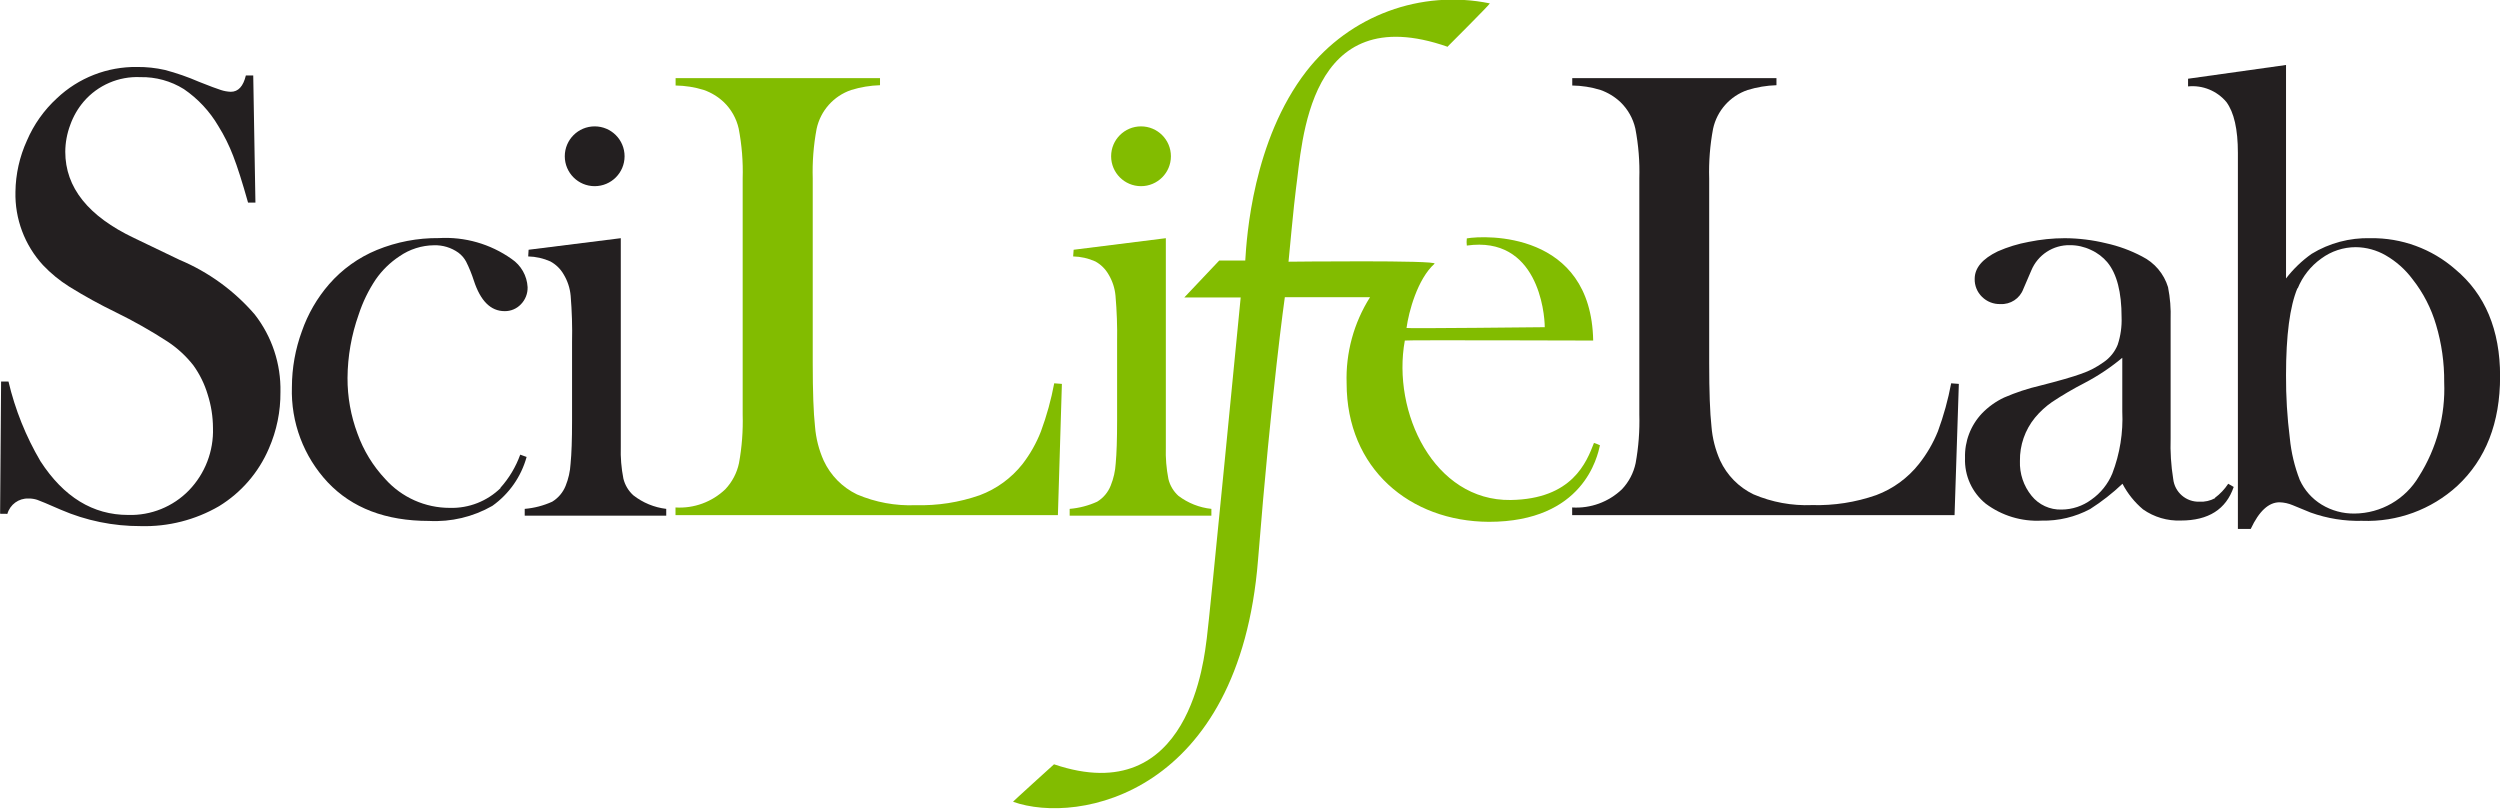
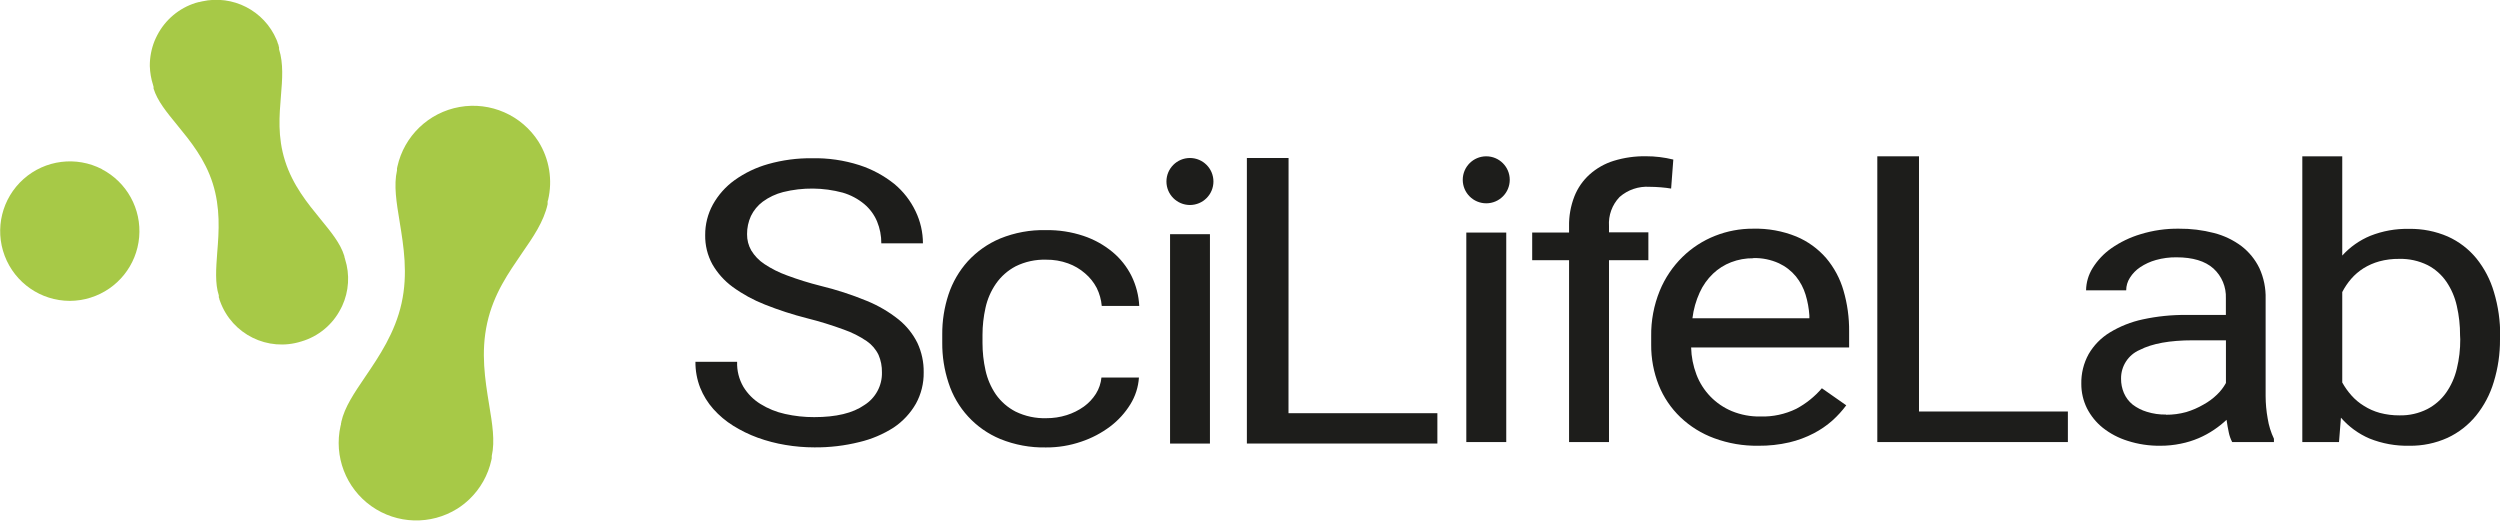
- <svg xmlns="http://www.w3.org/2000/svg" viewBox="0 0 250.85 81.1">
+ <svg xmlns="http://www.w3.org/2000/svg" viewBox="0 0 400 83.34">
  <defs>
-     <style>.a{fill:#231f20;}.b{fill:#82bc00;}</style>
+     <style>.a{fill:#1d1d1b;}.b{fill:#a7c947;}</style>
  </defs>
-   <path class="a" d="M211.57,58.35,212,45.18l-.77-.06a29.91,29.91,0,0,1-1.33,4.82A13.21,13.21,0,0,1,208,53.21a9.89,9.89,0,0,1-4.29,3.13,18,18,0,0,1-6.44,1,13.55,13.55,0,0,1-5.88-1.08,7.08,7.08,0,0,1-3.34-3.39,10.37,10.37,0,0,1-.87-3.41q-.23-2.09-.23-6.36V24.58a23.24,23.24,0,0,1,.39-5,5.29,5.29,0,0,1,3.47-3.89,11,11,0,0,1,2.89-.48V14.5H173.21v.74a10,10,0,0,1,2.84.45,5.67,5.67,0,0,1,2,1.22,5.32,5.32,0,0,1,1.49,2.65,22.9,22.9,0,0,1,.4,5V48.26a23.4,23.4,0,0,1-.37,4.87,5.45,5.45,0,0,1-1.37,2.62,6.64,6.64,0,0,1-5,1.83v.77Z" transform="translate(-15.45 -6.66)" />
-   <path class="a" d="M228.4,47.94a15.39,15.39,0,0,1-1,6.23,6,6,0,0,1-2.1,2.62,5.06,5.06,0,0,1-3,1,3.71,3.71,0,0,1-3-1.38,5.23,5.23,0,0,1-1.17-3.5,6.69,6.69,0,0,1,1.51-4.34A8.56,8.56,0,0,1,221.35,47a33.74,33.74,0,0,1,3.24-1.9,21.38,21.38,0,0,0,3.81-2.54Zm9.3,8.71a2.92,2.92,0,0,1-1.56.35,2.56,2.56,0,0,1-2.63-2.28,21.41,21.41,0,0,1-.26-4.11V38.72a14.15,14.15,0,0,0-.26-3.25,5.11,5.11,0,0,0-2.61-3.08,14.32,14.32,0,0,0-3.6-1.32,17.91,17.91,0,0,0-4.15-.51,18.41,18.41,0,0,0-3.62.37,14,14,0,0,0-3.1.95q-2.32,1.12-2.32,2.76a2.43,2.43,0,0,0,.74,1.81,2.51,2.51,0,0,0,1.83.72,2.32,2.32,0,0,0,2.31-1.51l.8-1.86a4.11,4.11,0,0,1,3.89-2.54,4.83,4.83,0,0,1,2.1.48A4.62,4.62,0,0,1,226.92,33q1.41,1.73,1.41,5.49a7.87,7.87,0,0,1-.39,2.76A3.87,3.87,0,0,1,226.53,43a8.59,8.59,0,0,1-2.23,1.16q-1.33.48-4.13,1.19a21.29,21.29,0,0,0-3.63,1.2,7.59,7.59,0,0,0-2.22,1.59,6.24,6.24,0,0,0-1.7,4.47,5.63,5.63,0,0,0,2.08,4.59,8.59,8.59,0,0,0,5.61,1.7,9.87,9.87,0,0,0,4.86-1.16,21.38,21.38,0,0,0,3.25-2.54,8.51,8.51,0,0,0,2.06,2.57,6.19,6.19,0,0,0,3.8,1.12q4.15,0,5.3-3.37l-.55-.32a5.58,5.58,0,0,1-1.33,1.41" transform="translate(-15.45 -6.66)" />
-   <path class="a" d="M246,35.6a6.81,6.81,0,0,1,2.37-3,5.83,5.83,0,0,1,3.46-1.14,6.12,6.12,0,0,1,3,.82,8.88,8.88,0,0,1,2.69,2.39,13.51,13.51,0,0,1,2.37,4.6A19.45,19.45,0,0,1,260.7,45a16.42,16.42,0,0,1-2.54,9.47,7.57,7.57,0,0,1-6.45,3.72,6.17,6.17,0,0,1-3.31-.9,5.64,5.64,0,0,1-2.19-2.47,15.73,15.73,0,0,1-1-4.2,48.31,48.31,0,0,1-.38-6.32q0-6,1.15-8.73m-1.15-22.39L235,14.56v.77a4.44,4.44,0,0,1,3.84,1.56Q240,18.45,240,22V59.73h1.29q1.25-2.67,2.89-2.67a3.68,3.68,0,0,1,1.32.29l1.8.74a14.17,14.17,0,0,0,5.17.83,13.39,13.39,0,0,0,9.54-3.5q4.3-4,4.3-11T261.8,33.67a12.64,12.64,0,0,0-8.5-3.11,10.77,10.77,0,0,0-5.9,1.57,11.9,11.9,0,0,0-2.57,2.47Z" transform="translate(-15.45 -6.66)" />
-   <path class="a" d="M16.19,58.22a2.12,2.12,0,0,1,2.12-1.54,2.72,2.72,0,0,1,.87.13q.39.13,2.38,1a20,20,0,0,0,8,1.64,14.84,14.84,0,0,0,7.87-2,12.58,12.58,0,0,0,5-5.79A13.82,13.82,0,0,0,43.59,46,12.23,12.23,0,0,0,41,38.2a20.38,20.38,0,0,0-7.54-5.47L28.9,30.54Q22,27.26,22,21.89a7.78,7.78,0,0,1,.5-2.7,7.47,7.47,0,0,1,1.36-2.35,7.07,7.07,0,0,1,5.68-2.44A7.94,7.94,0,0,1,33.9,15.6a11.56,11.56,0,0,1,3.46,3.71,17.53,17.53,0,0,1,1.49,3q.63,1.62,1.49,4.68h.74l-.22-12.76h-.74q-.39,1.64-1.51,1.64a3.57,3.57,0,0,1-1-.18q-.58-.18-2.19-.82A23.77,23.77,0,0,0,32,13.68a12.12,12.12,0,0,0-2.79-.3,11.48,11.48,0,0,0-8.06,3.15,12.37,12.37,0,0,0-3,4.24A12.76,12.76,0,0,0,17,25.9a10.5,10.5,0,0,0,2.76,7.36,13.56,13.56,0,0,0,2.62,2.15A51,51,0,0,0,27.08,38a49.22,49.22,0,0,1,5.16,2.92,10.91,10.91,0,0,1,2.62,2.41,9.82,9.82,0,0,1,1.43,2.92,11.18,11.18,0,0,1,.53,3.34,8.61,8.61,0,0,1-2.41,6.27,8.16,8.16,0,0,1-6.1,2.47q-5.3,0-8.8-5.39a28.79,28.79,0,0,1-3.21-8l-.74,0-.1,13.27Z" transform="translate(-15.45 -6.66)" />
-   <path class="a" d="M65.69,55.62a7,7,0,0,1-5.1,2,8.67,8.67,0,0,1-6.48-2.89,13.1,13.1,0,0,1-2.79-4.56,15.75,15.75,0,0,1-1-5.59,19.39,19.39,0,0,1,1.12-6.36,14.34,14.34,0,0,1,1.71-3.52,8.81,8.81,0,0,1,2.39-2.33A6.2,6.2,0,0,1,59,31.27a4,4,0,0,1,2.44.74,2.72,2.72,0,0,1,.78.9A13.53,13.53,0,0,1,63,34.83q1,3.05,3.08,3.05a2.2,2.2,0,0,0,1.64-.69,2.36,2.36,0,0,0,.67-1.72,3.64,3.64,0,0,0-1.61-2.83,11.46,11.46,0,0,0-7.29-2.09,16,16,0,0,0-6.22,1.19,12.84,12.84,0,0,0-4.8,3.44,14.42,14.42,0,0,0-2.73,4.72,16.37,16.37,0,0,0-1,5.59,13.35,13.35,0,0,0,3.6,9.57Q52,58.93,58.49,58.93a11.55,11.55,0,0,0,6.36-1.51,8.94,8.94,0,0,0,3.44-4.91l-.64-.23a10.14,10.14,0,0,1-2,3.34" transform="translate(-15.45 -6.66)" />
-   <path class="a" d="M68.45,32.39a5.78,5.78,0,0,1,2.22.5A3.4,3.4,0,0,1,72,34.18a5,5,0,0,1,.71,2.16A44.65,44.65,0,0,1,72.85,41v7.9q0,2.81-.15,4.3a6.92,6.92,0,0,1-.5,2.22A3.31,3.31,0,0,1,70.86,57a8.35,8.35,0,0,1-2.76.72v.68H82.3v-.68A6.62,6.62,0,0,1,79,56.36a3.32,3.32,0,0,1-1-1.68,14.14,14.14,0,0,1-.26-3.19l0-2.43V30.56l-9.25,1.16Z" transform="translate(-15.45 -6.66)" />
-   <path class="a" d="M75.12,25.34a3,3,0,1,0-3-3,3,3,0,0,0,3,3" transform="translate(-15.45 -6.66)" />
-   <path class="b" d="M160.72,11.32S165,7.05,164.94,7a18.6,18.6,0,0,0-18.4,6.8c-5.38,6.94-6,16.67-6.14,19,0,0-2.61,0-2.61,0l-3.51,3.71h5.66s-3.15,32.43-3.4,34.19S134.93,88,121.21,83.35c0,0-4.15,3.75-4.11,3.76,6.57,2.34,22.7-.78,24.58-24.26,1.37-17.12,2.69-26.37,2.69-26.37s8.57,0,8.55,0a15.21,15.21,0,0,0-2.35,8.64c0,8.55,6.34,13.86,14.27,13.9,9.52,0,10.9-6.57,11.15-7.68a5.89,5.89,0,0,0-.6-.24c-.74,1.92-2.16,5.64-8.36,5.73-7.7.11-11.93-8.81-10.62-16,0-.06,18.9,0,18.9,0-.2-11-10.86-10.57-12.68-10.25a3,3,0,0,0,0,.72c7.09-1,7.82,6.69,7.82,8.19,0,0-13.88.15-13.87.08.22-1.63,1.1-4.91,2.81-6.45.41-.37-14.65-.2-14.65-.2s.56-6,.75-7.35c.64-4.48,1.1-19.17,15.23-14.21" transform="translate(-15.45 -6.66)" />
-   <path class="b" d="M121.6,58.35,122,45.18l-.77-.06a29.71,29.71,0,0,1-1.33,4.82,13.2,13.2,0,0,1-1.85,3.28,9.89,9.89,0,0,1-4.29,3.13,18,18,0,0,1-6.44,1,13.55,13.55,0,0,1-5.88-1.08,7.08,7.08,0,0,1-3.34-3.39,10.34,10.34,0,0,1-.87-3.41Q97,47.39,97,43.12V24.58a23.32,23.32,0,0,1,.39-5,5.29,5.29,0,0,1,3.47-3.89,11,11,0,0,1,2.89-.48V14.5H83.24v.74a10,10,0,0,1,2.84.45,5.66,5.66,0,0,1,2,1.22,5.3,5.3,0,0,1,1.49,2.65,22.86,22.86,0,0,1,.4,5V48.26a23.4,23.4,0,0,1-.37,4.87,5.46,5.46,0,0,1-1.37,2.62,6.64,6.64,0,0,1-5,1.83v.77Z" transform="translate(-15.45 -6.66)" />
-   <path class="b" d="M123.13,32.39a5.78,5.78,0,0,1,2.22.5,3.4,3.4,0,0,1,1.32,1.29,5,5,0,0,1,.71,2.16,44.66,44.66,0,0,1,.16,4.62v7.9q0,2.81-.14,4.3a7,7,0,0,1-.5,2.22A3.3,3.3,0,0,1,125.54,57a8.35,8.35,0,0,1-2.76.72v.68H137v-.68a6.62,6.62,0,0,1-3.31-1.31,3.32,3.32,0,0,1-1-1.68,14.14,14.14,0,0,1-.26-3.19l0-2.43V30.56l-9.25,1.16Z" transform="translate(-15.45 -6.66)" />
-   <path class="b" d="M129.94,25.34a3,3,0,1,0-3-3,3,3,0,0,0,3,3" transform="translate(-15.45 -6.66)" />
+   <path class="a" d="M253.55,73V43.9h-5.9V39.48h5.9v-1a12.54,12.54,0,0,1,.85-4.78,9.31,9.31,0,0,1,2.43-3.51A10.41,10.41,0,0,1,260.7,28a16.7,16.7,0,0,1,5.14-.73,18.12,18.12,0,0,1,4.39.53l-.35,4.64c-.48-.08-1-.15-1.64-.2s-1.21-.08-1.81-.08a6.63,6.63,0,0,0-4.8,1.63,6.13,6.13,0,0,0-1.69,4.65v1h6.3V43.9h-6.3V73Z" transform="translate(-2.5 -2.27)" />
+   <path class="a" d="M143.61,61.85a6.77,6.77,0,0,0-.54-2.79,5.68,5.68,0,0,0-1.89-2.21A15.82,15.82,0,0,0,137.5,55a57.74,57.74,0,0,0-5.87-1.81A54.18,54.18,0,0,1,124.88,51a23.07,23.07,0,0,1-5.15-2.82,11.75,11.75,0,0,1-3.26-3.64,9.42,9.42,0,0,1-1.14-4.67A10,10,0,0,1,116.56,35a12,12,0,0,1,3.47-3.9,17.24,17.24,0,0,1,5.38-2.58,24.68,24.68,0,0,1,7-.93A23.19,23.19,0,0,1,140,28.69a17.7,17.7,0,0,1,5.58,3A12.89,12.89,0,0,1,149,36.09a11.85,11.85,0,0,1,1.17,5.11h-6.66a9,9,0,0,0-.68-3.5,7.33,7.33,0,0,0-2.05-2.78,9.61,9.61,0,0,0-3.45-1.83A19.09,19.09,0,0,0,127.8,33a9.53,9.53,0,0,0-3.25,1.53,6.29,6.29,0,0,0-1.9,2.3,6.87,6.87,0,0,0-.62,2.91,5.11,5.11,0,0,0,.67,2.6,6.89,6.89,0,0,0,2.09,2.17,16.86,16.86,0,0,0,3.64,1.83A50.17,50.17,0,0,0,133.77,48a51,51,0,0,1,7.39,2.4,20.64,20.64,0,0,1,5.13,3,11.2,11.2,0,0,1,3,3.75,10.77,10.77,0,0,1,1,4.7,10.07,10.07,0,0,1-1.24,5,11.43,11.43,0,0,1-3.54,3.81A17.69,17.69,0,0,1,140,73a28.67,28.67,0,0,1-7.2.85,27.82,27.82,0,0,1-4.63-.39,25,25,0,0,1-4.44-1.16,21.07,21.07,0,0,1-3.93-1.92,14.62,14.62,0,0,1-3.16-2.66,11.66,11.66,0,0,1-2.11-3.41,11.14,11.14,0,0,1-.76-4.15h6.67a7.43,7.43,0,0,0,1,4,8.28,8.28,0,0,0,2.72,2.74,12.54,12.54,0,0,0,3.94,1.6,20.85,20.85,0,0,0,4.68.51q5.25,0,8-1.92A6,6,0,0,0,143.61,61.85Z" transform="translate(-2.5 -2.27)" />
+   <path class="a" d="M169.92,69.18a10.66,10.66,0,0,0,3.25-.49,9.75,9.75,0,0,0,2.74-1.36,7.43,7.43,0,0,0,1.94-2.06,6,6,0,0,0,.88-2.59h6a9.29,9.29,0,0,1-1.36,4.26,13,13,0,0,1-3.23,3.56,16.31,16.31,0,0,1-4.65,2.44,17,17,0,0,1-5.61.92,18.42,18.42,0,0,1-7.34-1.35,14.54,14.54,0,0,1-8.28-9,20,20,0,0,1-1-6.41v-1.3a20,20,0,0,1,1-6.41,15,15,0,0,1,3.09-5.32,14.81,14.81,0,0,1,5.18-3.64,18.26,18.26,0,0,1,7.32-1.34,18,18,0,0,1,6,.92,14.5,14.5,0,0,1,4.63,2.56,11.86,11.86,0,0,1,3.06,3.85,12.27,12.27,0,0,1,1.24,4.8h-6a8.08,8.08,0,0,0-.81-2.89A7.74,7.74,0,0,0,176.1,46a8.54,8.54,0,0,0-2.71-1.59,9.92,9.92,0,0,0-3.5-.59A10.3,10.3,0,0,0,165,44.88a8.88,8.88,0,0,0-3.14,2.77,10.85,10.85,0,0,0-1.68,3.87,19.86,19.86,0,0,0-.48,4.32v1.3a20,20,0,0,0,.48,4.38,11,11,0,0,0,1.66,3.86A8.76,8.76,0,0,0,165,68.13,10.49,10.49,0,0,0,169.92,69.18Z" transform="translate(-2.5 -2.27)" />
+   <path class="a" d="M208.66,68.38h23.82v4.86H202V27.55h6.67Z" transform="translate(-2.5 -2.27)" />
+   <path class="a" d="M283.82,73.59a19.55,19.55,0,0,1-7.06-1.21,15.64,15.64,0,0,1-5.4-3.36,14.63,14.63,0,0,1-3.46-5.12,17.21,17.21,0,0,1-1.21-6.5V56.1a18.57,18.57,0,0,1,1.37-7.31,16.16,16.16,0,0,1,3.64-5.41A15.69,15.69,0,0,1,276.92,40,16.31,16.31,0,0,1,283,38.86a17.22,17.22,0,0,1,6.9,1.25,12.94,12.94,0,0,1,4.78,3.45,14.08,14.08,0,0,1,2.78,5.2,22.65,22.65,0,0,1,.9,6.53v2.57H273.08a13.09,13.09,0,0,0,.85,4.34,10.3,10.3,0,0,0,5.66,5.85,11.47,11.47,0,0,0,4.58.86,12.25,12.25,0,0,0,5.73-1.23A14.14,14.14,0,0,0,294,64.39l3.9,2.73a16.56,16.56,0,0,1-2.18,2.4,14.83,14.83,0,0,1-3,2.07,16.73,16.73,0,0,1-3.92,1.46A21.19,21.19,0,0,1,283.82,73.59Zm-.79-30a9.55,9.55,0,0,0-3.56.64,8.77,8.77,0,0,0-2.9,1.84,9.7,9.7,0,0,0-2.12,3,13.89,13.89,0,0,0-1.16,4.12H292v-.44a14.69,14.69,0,0,0-.6-3.31,8.65,8.65,0,0,0-1.55-2.94,7.81,7.81,0,0,0-2.71-2.1A9.35,9.35,0,0,0,283,43.56Z" transform="translate(-2.5 -2.27)" />
+   <path class="a" d="M309.54,68.11h23.82V73H302.87V27.28h6.67Z" transform="translate(-2.5 -2.27)" />
+   <path class="a" d="M359.65,73a5.76,5.76,0,0,1-.55-1.56c-.14-.63-.25-1.29-.35-2a15.76,15.76,0,0,1-2,1.59,14.69,14.69,0,0,1-2.45,1.34,14.48,14.48,0,0,1-2.88.89,15.79,15.79,0,0,1-3.28.33,16.36,16.36,0,0,1-5.2-.78,12.29,12.29,0,0,1-4-2.1,9.55,9.55,0,0,1-2.54-3.14,8.74,8.74,0,0,1-.89-3.89,9.45,9.45,0,0,1,1.17-4.75,9.82,9.82,0,0,1,3.37-3.45,16.93,16.93,0,0,1,5.3-2.11,31.38,31.38,0,0,1,6.94-.71h6.35V50a6.1,6.1,0,0,0-2-4.78q-2-1.78-5.91-1.78a11.68,11.68,0,0,0-3.28.43,8.83,8.83,0,0,0-2.53,1.16,5.59,5.59,0,0,0-1.64,1.69,3.72,3.72,0,0,0-.59,2h-6.42a6.93,6.93,0,0,1,1.05-3.56,10.88,10.88,0,0,1,3-3.17A16.27,16.27,0,0,1,345,39.74a20,20,0,0,1,6.13-.88,21.55,21.55,0,0,1,5.61.69,12.55,12.55,0,0,1,4.41,2.11A9.87,9.87,0,0,1,364,45.17a11.07,11.07,0,0,1,1,4.92V65.66a20.64,20.64,0,0,0,.33,3.58,11.82,11.82,0,0,0,1,3.23V73Zm-10.6-4.37a11.82,11.82,0,0,0,3.25-.43A12.66,12.66,0,0,0,355.06,67a9.9,9.9,0,0,0,2.16-1.59,7.73,7.73,0,0,0,1.43-1.86V56.72h-5.32q-5.49,0-8.46,1.53a4.93,4.93,0,0,0-3,4.63,5.7,5.7,0,0,0,.45,2.26A4.81,4.81,0,0,0,343.72,67,7.15,7.15,0,0,0,346,68.16,9.68,9.68,0,0,0,349.05,68.6Z" transform="translate(-2.5 -2.27)" />
+   <path class="a" d="M402.5,56.59a22.67,22.67,0,0,1-1,6.8,15.7,15.7,0,0,1-2.83,5.38,12.92,12.92,0,0,1-4.56,3.55A14.31,14.31,0,0,1,388,73.59a16.13,16.13,0,0,1-6.39-1.16,12.64,12.64,0,0,1-4.56-3.33L376.74,73h-5.87V27.28h6.39V43.16A12.53,12.53,0,0,1,381.75,40a15.79,15.79,0,0,1,6.18-1.11,14.93,14.93,0,0,1,6.23,1.23,12.59,12.59,0,0,1,4.56,3.49A15.47,15.47,0,0,1,401.53,49a23.55,23.55,0,0,1,1,7Zm-6.39-.65a20.44,20.44,0,0,0-.52-4.72,11.16,11.16,0,0,0-1.67-3.88,8.24,8.24,0,0,0-3-2.65,9.73,9.73,0,0,0-4.56-1,11.63,11.63,0,0,0-3.18.4,9.7,9.7,0,0,0-2.53,1.11,9,9,0,0,0-1.95,1.67A10.78,10.78,0,0,0,377.26,49V63.47a11.44,11.44,0,0,0,1.47,2.07,8.85,8.85,0,0,0,2,1.67,9.39,9.39,0,0,0,2.53,1.12,12,12,0,0,0,3.18.4,9.4,9.4,0,0,0,4.42-1,8.48,8.48,0,0,0,3-2.6,11.16,11.16,0,0,0,1.73-3.86,19.27,19.27,0,0,0,.55-4.72Z" transform="translate(-2.5 -2.27)" />
+   <path class="a" d="M196.09,73.24h-6.38V39.74h6.38Z" transform="translate(-2.5 -2.27)" />
+   <circle class="a" cx="190.39" cy="29.04" r="3.76" />
+   <circle class="a" cx="237.8" cy="28.77" r="3.76" />
+   <path class="a" d="M243.5,73h-6.39V39.48h6.39Z" transform="translate(-2.5 -2.27)" />
+   <path class="b" d="M57.24,51.24a10.37,10.37,0,0,0,.47-7.51h0c0-.08-.05-.16-.08-.24l0-.08s0-.1-.05-.14l0-.07c-.62-2-2.09-3.78-3.79-5.86-2.09-2.55-4.45-5.44-5.68-9.32s-.91-7.3-.66-10.4c.22-2.65.42-5.16-.3-7.47h0v-.05a.94.94,0,0,1,0-.16l0-.08-.07-.25c0-.17-.11-.34-.17-.5l0-.07c-.06-.15-.11-.29-.17-.43h0A10.48,10.48,0,0,0,34.83,2.49h0l-.46.11-.06,0-.52.14a10.45,10.45,0,0,0-6.13,5.16c-.16.31-.31.62-.44.94a10.58,10.58,0,0,0-.75,4A11,11,0,0,0,27,15.9h0c0,.08.05.16.07.24l0,.08,0,.05,0,.07v.05l0,.05c.62,2,2.09,3.77,3.79,5.85,2.09,2.55,4.45,5.44,5.68,9.33s1,7.65.72,11c-.2,2.67-.37,5,.25,6.91h0l0,.06a.83.83,0,0,0,0,.15l0,.09a2.25,2.25,0,0,0,.08.24c0,.14.09.28.13.42a10.46,10.46,0,0,0,13,6.41A10.34,10.34,0,0,0,57,51.71,4.09,4.09,0,0,0,57.24,51.24Z" transform="translate(-2.5 -2.27)" />
+   <path class="b" d="M88.66,24.93a12.41,12.41,0,0,0-22.58,4l-.06.3,0,.1c0,.07,0,.14,0,.2h0v0h0c-.54,2.39-.09,5.11.43,8.26.63,3.88,1.35,8.27.3,13s-3.57,8.46-5.79,11.73c-1.79,2.63-3.33,4.9-3.85,7.25v0l0,.06a1.33,1.33,0,0,1-.05.19l0,.1c0,.1-.05.19-.07.29A12.41,12.41,0,0,0,75.67,83.66a12.49,12.49,0,0,0,1.93-1.51,12.35,12.35,0,0,0,3.52-6.27h0l.06-.29,0-.1a1.55,1.55,0,0,1,0-.21h0v-.05h0c.54-2.4.09-5.13-.43-8.28-.63-3.87-1.35-8.26-.3-13S83.93,45.85,86,42.8c1.8-2.6,3.5-5.06,4.12-7.86v-.08a1.21,1.21,0,0,0,0-.18l0-.1c0-.1,0-.2.07-.3A12.31,12.31,0,0,0,88.66,24.93Z" transform="translate(-2.5 -2.27)" />
+   <path class="b" d="M18.82,29.34a11.16,11.16,0,1,0-5.16,21.07A11.17,11.17,0,0,0,17,49.89a11.16,11.16,0,0,0,1.79-20.55Z" transform="translate(-2.5 -2.27)" />
</svg>
